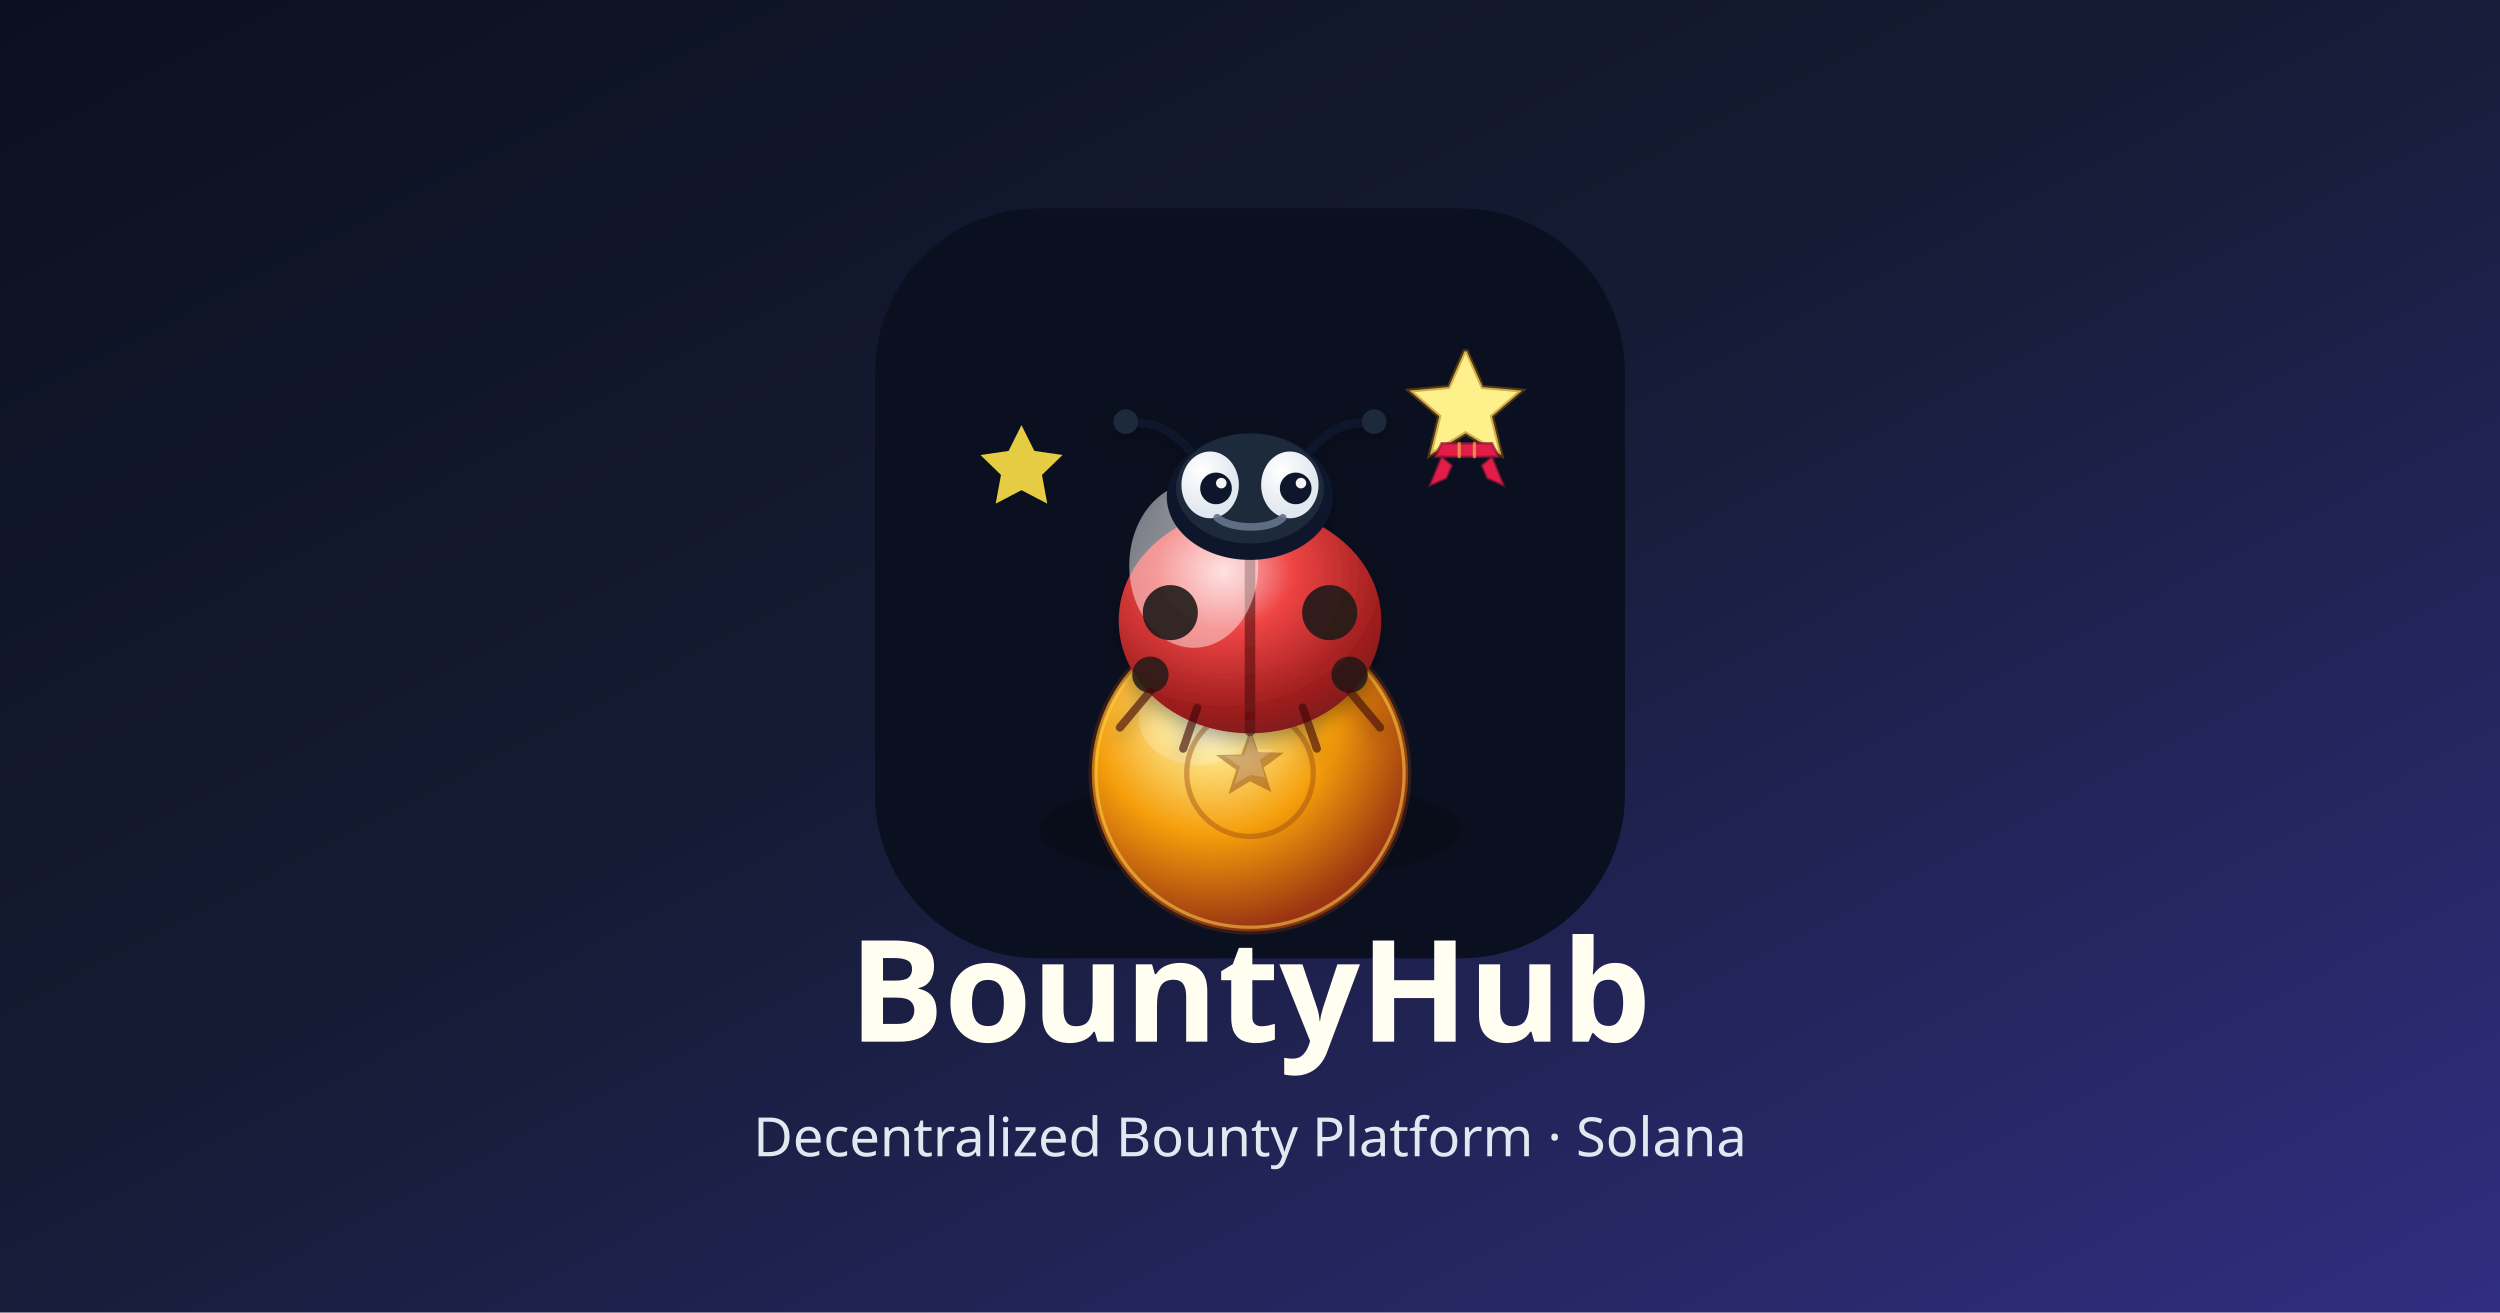
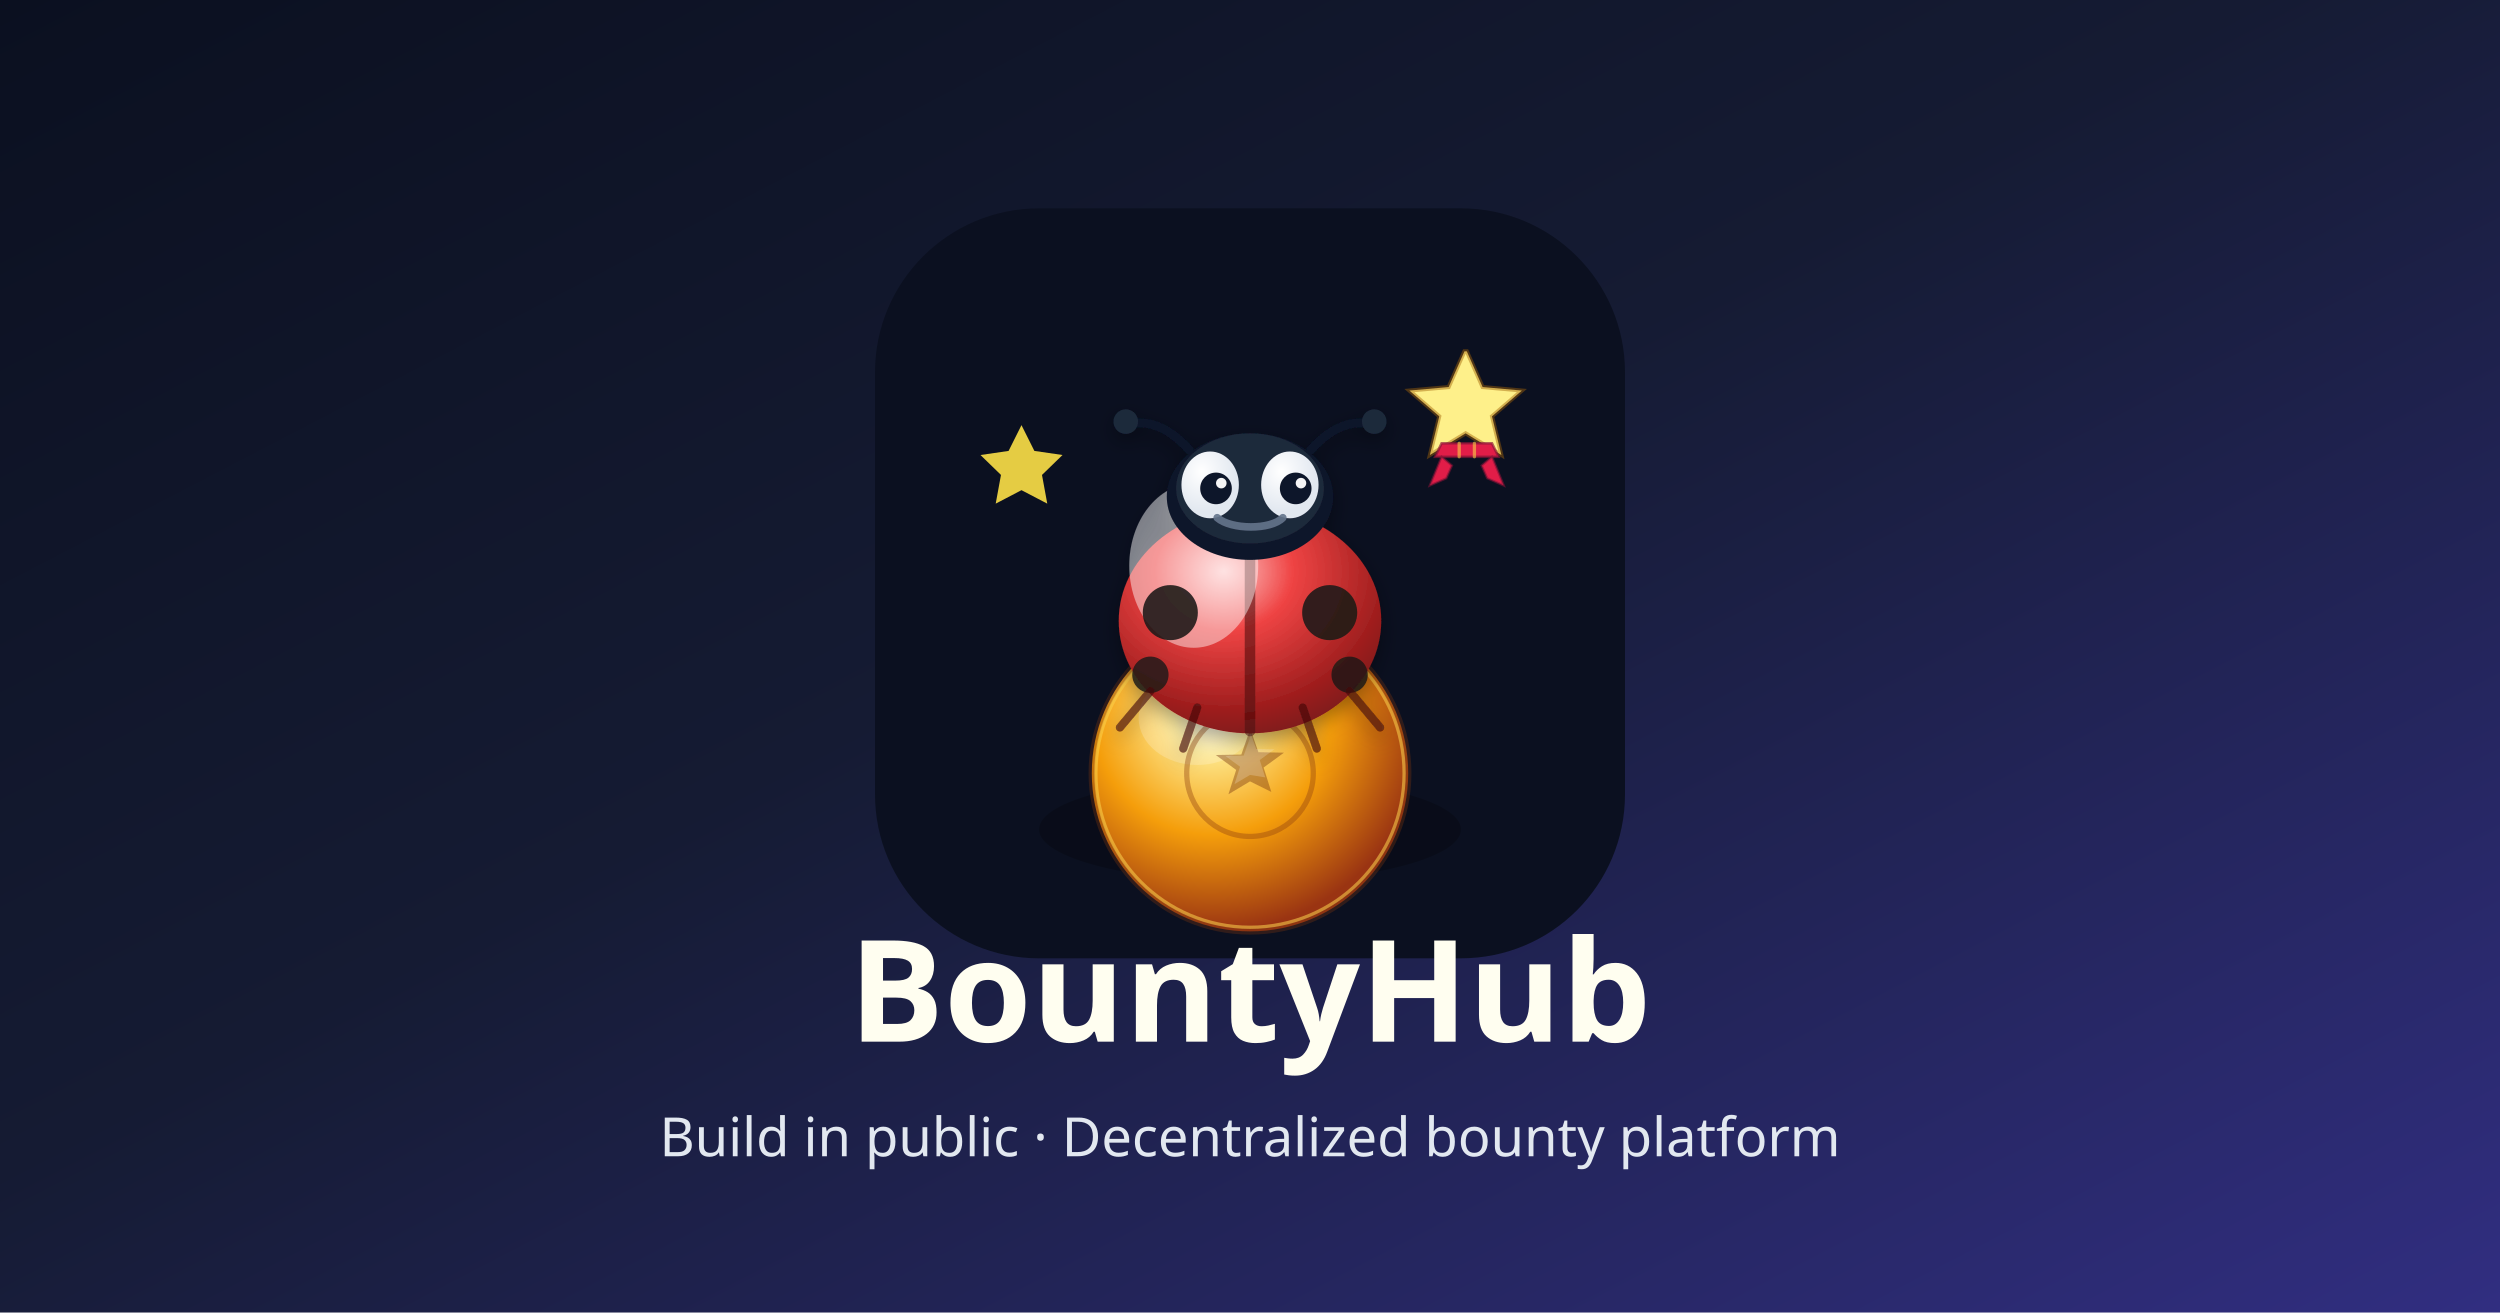
<svg xmlns="http://www.w3.org/2000/svg" width="1200" height="630" viewBox="0 0 1200 630" fill="none">
  <defs>
    <linearGradient id="bg" x1="0%" y1="0%" x2="100%" y2="100%">
      <stop offset="0%" stop-color="#0b1020" />
      <stop offset="45%" stop-color="#151b33" />
      <stop offset="100%" stop-color="#312e81" />
    </linearGradient>
    <linearGradient id="oglx-bg" x1="10" y1="4" x2="54" y2="62">
      <stop offset="0%" stop-color="#0b1020" />
      <stop offset="45%" stop-color="#151b33" />
      <stop offset="100%" stop-color="#312e81" />
    </linearGradient>
    <radialGradient id="oglx-coin" cx="38%" cy="32%" r="68%">
      <stop offset="0%" stop-color="#fffef0" />
      <stop offset="18%" stop-color="#fde68a" />
      <stop offset="55%" stop-color="#f59e0b" />
      <stop offset="100%" stop-color="#9a3412" />
    </radialGradient>
    <linearGradient id="oglx-coin-edge" x1="32" y1="48" x2="32" y2="56">
      <stop offset="0%" stop-color="#fbbf24" />
      <stop offset="100%" stop-color="#713f12" />
    </linearGradient>
    <radialGradient id="oglx-shell" cx="40%" cy="28%" r="75%">
      <stop offset="0%" stop-color="#fecaca" />
      <stop offset="35%" stop-color="#ef4444" />
      <stop offset="85%" stop-color="#991b1b" />
      <stop offset="100%" stop-color="#7f1d1d" />
    </radialGradient>
    <linearGradient id="oglx-shell-shine" x1="22" y1="22" x2="38" y2="40">
      <stop offset="0%" stop-color="#ffffff" />
      <stop offset="100%" stop-color="#ffffff" stop-opacity="0" />
    </linearGradient>
    <radialGradient id="oglx-eye" cx="35%" cy="30%" r="60%">
      <stop offset="0%" stop-color="#ffffff" />
      <stop offset="100%" stop-color="#e2e8f0" />
    </radialGradient>
    <linearGradient id="oglx-star" x1="46" y1="10" x2="56" y2="22">
      <stop offset="0%" stop-color="#fef08a" />
      <stop offset="50%" stop-color="#facc15" />
      <stop offset="100%" stop-color="#ca8a04" />
    </linearGradient>
    <linearGradient id="oglx-ribbon" x1="48" y1="20" x2="54" y2="25">
      <stop offset="0%" stop-color="#e11d48" />
      <stop offset="100%" stop-color="#9f1239" />
    </linearGradient>
    <filter id="oglx-soft" x="-20%" y="-20%" width="140%" height="140%">
      <feGaussianBlur in="SourceAlpha" stdDeviation="0.8" result="b" />
      <feOffset dx="0" dy="0.6" in="b" result="o" />
      <feComponentTransfer in="o" result="a">
        <feFuncA type="linear" slope="0.35" />
      </feComponentTransfer>
      <feMerge>
        <feMergeNode in="a" />
        <feMergeNode in="SourceGraphic" />
      </feMerge>
    </filter>
  </defs>
  <rect width="1200" height="630" fill="url(#bg)" />
  <g transform="translate(420, 100) scale(5.625)">
    <rect width="64" height="64" rx="14" fill="url(#oglx-bg)" />
    <ellipse cx="32" cy="53" rx="18" ry="4.5" fill="#000000" opacity="0.22" />
    <ellipse cx="32" cy="51.35" rx="12.55" ry="2.35" fill="#5c2d0a" opacity="0.55" />
    <ellipse cx="32" cy="50.5" rx="13.2" ry="4.2" fill="url(#oglx-coin-edge)" opacity="0.95" />
    <ellipse cx="32" cy="48.2" rx="13.5" ry="13.5" fill="url(#oglx-coin)" />
    <ellipse cx="32" cy="48.2" rx="13.5" ry="13.5" fill="none" stroke="#78350f" stroke-width="0.55" opacity="0.35" />
    <ellipse cx="32" cy="48.2" rx="13.15" ry="13.15" fill="none" stroke="#fcd34d" stroke-width="0.28" opacity="0.55" />
    <ellipse cx="27.5" cy="43.5" rx="5" ry="4" fill="#ffffff" opacity="0.2" />
    <circle cx="32" cy="48.2" r="5.4" fill="none" stroke="#92400e" stroke-width="0.45" opacity="0.4" />
    <path d="M32 44.35l.72 2.06 2.18.04-1.74 1.27.66 2.08L32 48.9l-1.84 1.1.66-2.08-1.74-1.27 2.18-.04.72-2.06z" fill="#78350f" opacity="0.42" />
    <path d="M32 44.65l.52 1.48 1.56.03-1.25.92.47 1.48L32 48.35l-1.32.78.47-1.48-1.25-.92 1.56-.03.52-1.48z" fill="#fff7ed" opacity="0.22" />
    <g filter="url(#oglx-soft)">
      <ellipse cx="32" cy="35.2" rx="11.2" ry="9.6" fill="url(#oglx-shell)" />
      <path d="M32 25.8v18.8" stroke="#450a0a" stroke-width="0.9" stroke-linecap="round" opacity="0.55" />
      <ellipse cx="27.2" cy="30.5" rx="5.5" ry="7" fill="url(#oglx-shell-shine)" opacity="0.45" />
      <circle cx="25.2" cy="34.5" r="2.35" fill="#1c1917" opacity="0.88" />
      <circle cx="38.8" cy="34.5" r="2.35" fill="#1c1917" opacity="0.88" />
      <circle cx="23.5" cy="39.8" r="1.55" fill="#1c1917" opacity="0.82" />
      <circle cx="40.5" cy="39.8" r="1.55" fill="#1c1917" opacity="0.82" />
      <ellipse cx="32" cy="24.6" rx="7.1" ry="5.4" fill="#0f172a" />
      <ellipse cx="32" cy="23.9" rx="6.3" ry="4.7" fill="#1e293b" />
      <ellipse cx="28.6" cy="23.6" rx="2.45" ry="2.85" fill="url(#oglx-eye)" />
      <ellipse cx="35.4" cy="23.6" rx="2.45" ry="2.85" fill="url(#oglx-eye)" />
      <circle cx="29.1" cy="23.9" r="1.35" fill="#0f172a" />
      <circle cx="35.9" cy="23.9" r="1.35" fill="#0f172a" />
      <circle cx="29.55" cy="23.45" r="0.45" fill="#ffffff" opacity="0.95" />
      <circle cx="36.35" cy="23.45" r="0.45" fill="#ffffff" opacity="0.95" />
      <path d="M29.2 26.4c1.2 1.05 4.6 1.05 5.6 0" fill="none" stroke="#64748b" stroke-width="0.65" stroke-linecap="round" opacity="0.9" />
      <path d="M26.8 20.6c-1.9-2.1-3.6-2.5-5.1-2.2M37.2 20.6c1.9-2.1 3.6-2.5 5.1-2.2" stroke="#0f172a" stroke-width="0.75" stroke-linecap="round" />
      <circle cx="21.4" cy="18.2" r="1.05" fill="#1e293b" />
      <circle cx="42.6" cy="18.2" r="1.05" fill="#1e293b" />
      <path d="M23.5 41.2l-2.6 3.1M40.5 41.2l2.6 3.1M27.5 42.6l-1.2 3.5M36.5 42.6l1.2 3.5" stroke="#450a0a" stroke-width="0.7" stroke-linecap="round" opacity="0.65" />
    </g>
    <path d="M12.5 18.5l1.1 2.2 2.4.35-1.75 1.7.45 2.45-2.2-1.15-2.2 1.15.45-2.45-1.75-1.7 2.4-.35 1.1-2.2z" fill="#fde047" opacity="0.9" />
    <path d="M50.5 12.2l1.35 3.05 3.35.3-2.55 2.2 0.8 3.3-3.05-1.85-3.05 1.85 0.8-3.3-2.55-2.2 3.35-.3 1.35-3.05z" fill="url(#oglx-star)" />
    <path d="M50.5 12.2l1.35 3.05 3.35.3-2.55 2.2 0.8 3.3-3.05-1.85-3.05 1.85 0.8-3.3-2.55-2.2 3.35-.3 1.35-3.05z" fill="none" stroke="#a16207" stroke-width="0.35" opacity="0.45" />
    <path d="M48.35 20.05h4.3l.55 1.15h-5.4l.55-1.15z" fill="url(#oglx-ribbon)" />
    <path d="M48.35 21.2l-1 2.45 1.4-.62.48-1.08zM52.65 21.2l1 2.45-1.4-.62-.48-1.08z" fill="url(#oglx-ribbon)" />
    <path d="M48.35 20.05h4.3l.55 1.15h-5.4l.55-1.15z" fill="none" stroke="#881337" stroke-width="0.22" opacity="0.65" />
    <path d="M48.35 21.2l-1 2.45 1.4-.62.48-1.08zM52.65 21.2l1 2.45-1.4-.62-.48-1.08z" fill="none" stroke="#881337" stroke-width="0.2" opacity="0.55" />
    <path d="M49.85 20.05v1.15M51.15 20.05v1.15" stroke="#fde047" stroke-width="0.28" stroke-linecap="round" opacity="0.55" />
  </g>
  <text x="600" y="500" fill="#fffef0" font-family="system-ui, sans-serif" font-size="68" font-weight="700" text-anchor="middle">BountyHub</text>
-   <text x="600" y="555" fill="#e2e8f0" font-family="system-ui, sans-serif" font-size="26" text-anchor="middle">Decentralized Bounty Platform · Solana</text>
+   <text x="600" y="555" fill="#e2e8f0" font-family="system-ui, sans-serif" font-size="26" text-anchor="middle">Build in public · Decentralized bounty platform</text>
</svg>
